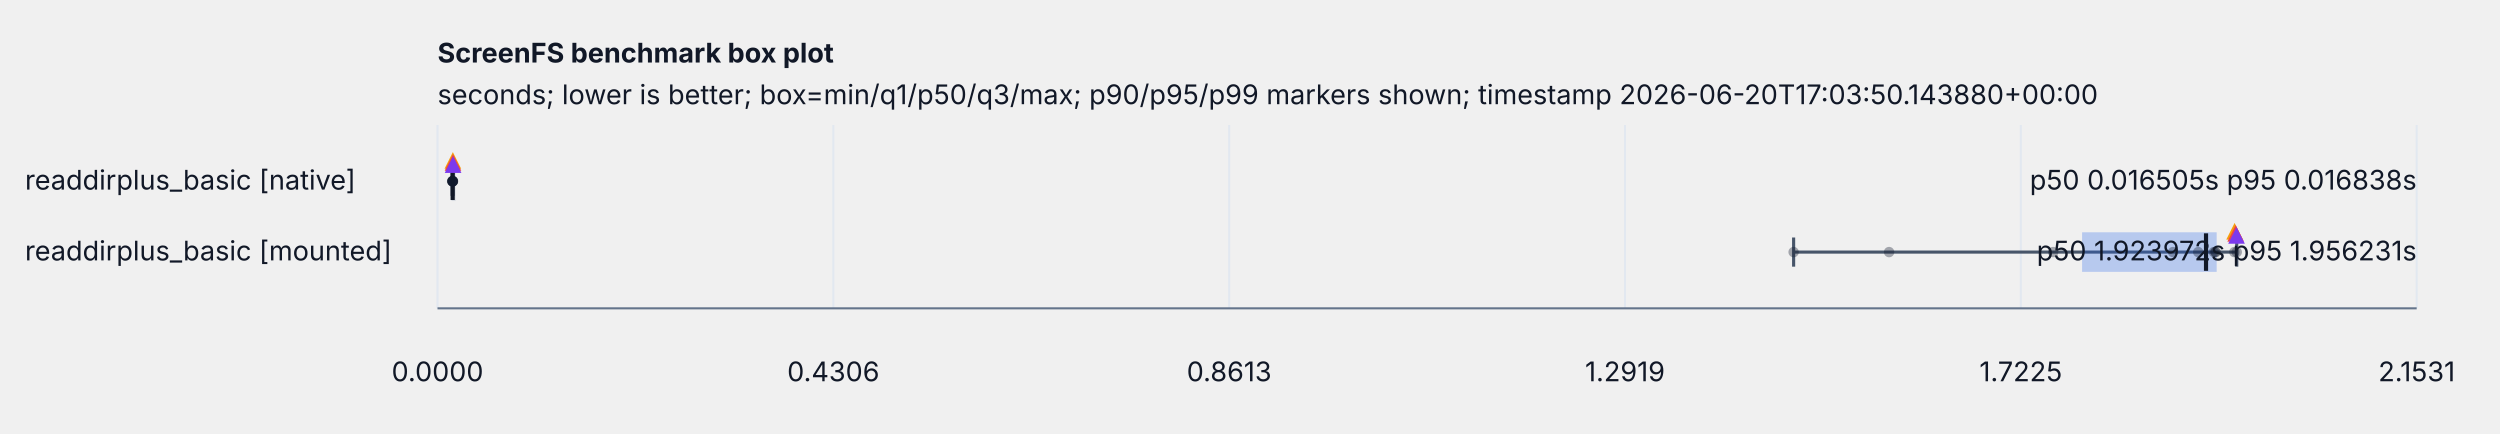
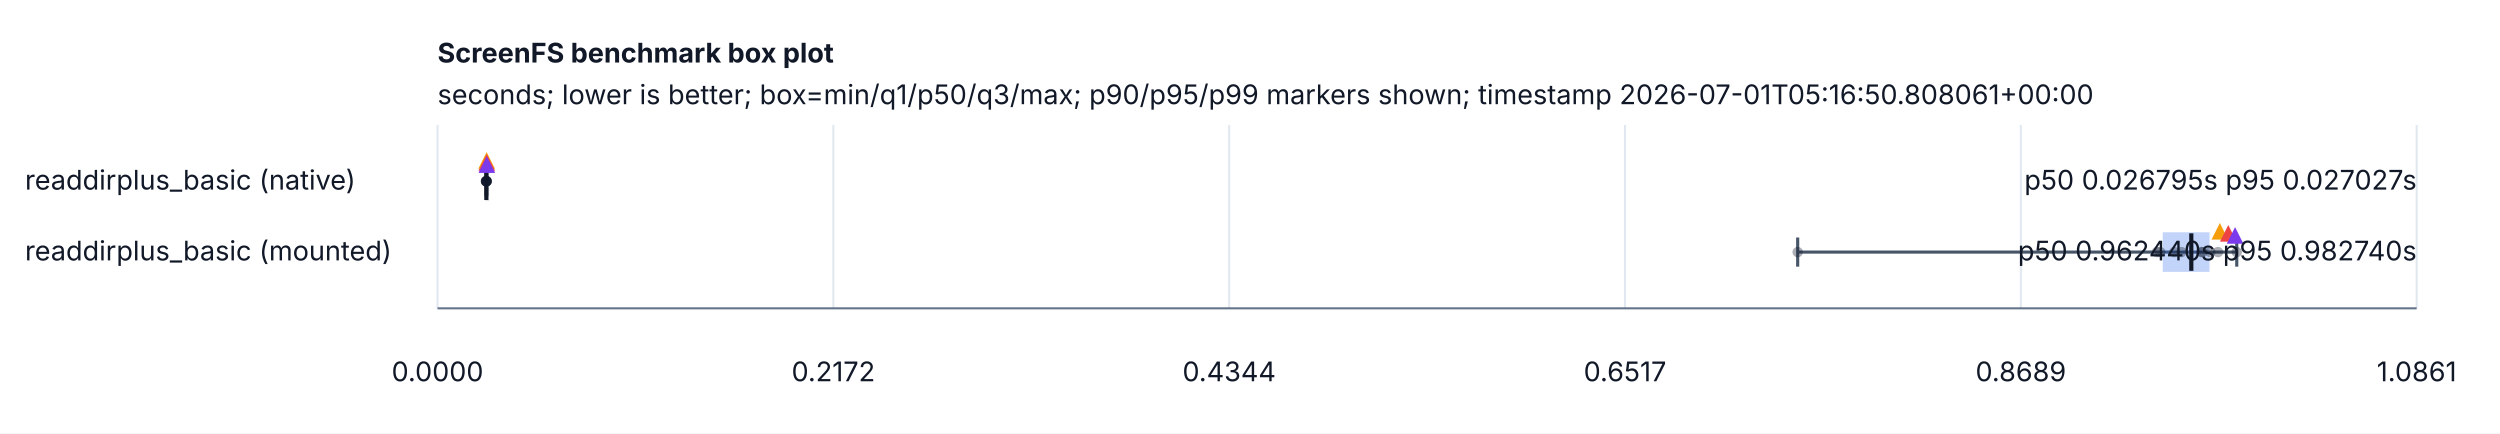
<svg xmlns="http://www.w3.org/2000/svg" width="1200" height="208" viewBox="0 0 1200 208">
+   <rect width="100%" height="100%" fill="white" />
  <style>
text{font-family:Inter,Pretendard,Arial,sans-serif;fill:#111827;font-size:13px}
.axis{stroke:#64748b;stroke-width:1}.grid{stroke:#e2e8f0;stroke-width:1}.median{stroke:#111827;stroke-width:2}.whisker{stroke:#475569;stroke-width:1.5}.sample{fill:#0f172a;opacity:.35}
</style>
  <text x="210" y="30" font-size="20" font-weight="700">ScreenFS benchmark box plot</text>
-   <text x="210" y="50">seconds; lower is better; box=min/q1/p50/q3/max; p90/p95/p99 markers shown; timestamp 2026-06-20T17:03:50.143880+00:00</text>
+   <text x="210" y="50">seconds; lower is better; box=min/q1/p50/q3/max; p90/p95/p99 markers shown; timestamp 2026-07-01T05:16:50.808061+00:00</text>
  <line class="grid" x1="210.00" y1="60" x2="210.00" y2="148" />
  <text x="210.00" y="183" text-anchor="middle">0.0000</text>
  <line class="grid" x1="400.00" y1="60" x2="400.00" y2="148" />
-   <text x="400.00" y="183" text-anchor="middle">0.4306</text>
+   <text x="400.00" y="183" text-anchor="middle">0.2172</text>
  <line class="grid" x1="590.00" y1="60" x2="590.00" y2="148" />
-   <text x="590.00" y="183" text-anchor="middle">0.8613</text>
+   <text x="590.00" y="183" text-anchor="middle">0.4344</text>
  <line class="grid" x1="780.00" y1="60" x2="780.00" y2="148" />
-   <text x="780.00" y="183" text-anchor="middle">1.2919</text>
+   <text x="780.00" y="183" text-anchor="middle">0.6517</text>
  <line class="grid" x1="970.00" y1="60" x2="970.00" y2="148" />
-   <text x="970.00" y="183" text-anchor="middle">1.7225</text>
+   <text x="970.00" y="183" text-anchor="middle">0.8689</text>
  <line class="grid" x1="1160.00" y1="60" x2="1160.00" y2="148" />
-   <text x="1160.00" y="183" text-anchor="middle">2.1531</text>
+   <text x="1160.00" y="183" text-anchor="middle">1.0861</text>
  <line class="axis" x1="210" y1="148" x2="1160" y2="148" />
-   <text x="12" y="91.00">readdirplus_basic [native]</text>
-   <line class="whisker" x1="217.02" y1="87.00" x2="217.49" y2="87.00" />
-   <line class="whisker" x1="217.02" y1="80.00" x2="217.02" y2="94.00" />
-   <line class="whisker" x1="217.49" y1="80.00" x2="217.49" y2="94.00" />
-   <rect x="217.20" y="78.00" width="1.00" height="18" fill="#94a3b8" opacity="0.28" stroke="#94a3b8" />
-   <line class="median" x1="217.28" y1="78.00" x2="217.28" y2="96.00" />
-   <circle class="sample" cx="217.49" cy="87.00" r="2.5" />
-   <circle class="sample" cx="217.18" cy="87.00" r="2.5" />
-   <circle class="sample" cx="217.35" cy="87.00" r="2.5" />
-   <circle class="sample" cx="217.27" cy="87.00" r="2.5" />
-   <circle class="sample" cx="217.36" cy="87.00" r="2.5" />
-   <circle class="sample" cx="217.18" cy="87.00" r="2.5" />
-   <circle class="sample" cx="217.02" cy="87.00" r="2.5" />
-   <circle class="sample" cx="217.29" cy="87.00" r="2.5" />
-   <circle class="sample" cx="217.28" cy="87.00" r="2.5" />
-   <circle class="sample" cx="217.30" cy="87.00" r="2.5" />
-   <polygon points="217.37,73.00 213.37,81.00 221.37,81.00" fill="#f59e0b" />
-   <polygon points="217.43,74.00 213.43,82.00 221.43,82.00" fill="#ef4444" />
-   <polygon points="217.48,75.00 213.48,83.00 221.48,83.00" fill="#7c3aed" />
-   <text x="1160" y="91.00" text-anchor="end">p50 0.016505s p95 0.016838s</text>
-   <text x="12" y="125.00">readdirplus_basic [mounted]</text>
-   <line class="whisker" x1="860.94" y1="121.00" x2="1073.64" y2="121.00" />
-   <line class="whisker" x1="860.94" y1="114.00" x2="860.94" y2="128.00" />
+   <text x="12" y="91.00">readdirplus_basic (native)</text>
+   <line class="whisker" x1="233.26" y1="87.00" x2="233.70" y2="87.00" />
+   <line class="whisker" x1="233.26" y1="80.00" x2="233.26" y2="94.00" />
+   <line class="whisker" x1="233.70" y1="80.00" x2="233.70" y2="94.00" />
+   <rect x="233.31" y="78.00" width="1.00" height="18" fill="#94a3b8" opacity="0.28" stroke="#94a3b8" />
+   <line class="median" x1="233.44" y1="78.00" x2="233.44" y2="96.00" />
+   <circle class="sample" cx="233.29" cy="87.00" r="2.5" />
+   <circle class="sample" cx="233.49" cy="87.00" r="2.5" />
+   <circle class="sample" cx="233.34" cy="87.00" r="2.5" />
+   <circle class="sample" cx="233.57" cy="87.00" r="2.5" />
+   <circle class="sample" cx="233.56" cy="87.00" r="2.5" />
+   <circle class="sample" cx="233.38" cy="87.00" r="2.5" />
+   <circle class="sample" cx="233.30" cy="87.00" r="2.5" />
+   <circle class="sample" cx="233.70" cy="87.00" r="2.5" />
+   <circle class="sample" cx="233.54" cy="87.00" r="2.5" />
+   <circle class="sample" cx="233.26" cy="87.00" r="2.5" />
+   <polygon points="233.58,73.00 229.58,81.00 237.58,81.00" fill="#f59e0b" />
+   <polygon points="233.64,74.00 229.64,82.00 237.64,82.00" fill="#ef4444" />
+   <polygon points="233.68,75.00 229.68,83.00 237.68,83.00" fill="#7c3aed" />
+   <text x="1160" y="91.00" text-anchor="end">p50 0.026795s p95 0.027027s</text>
+   <text x="12" y="125.00">readdirplus_basic (mounted)</text>
+   <line class="whisker" x1="862.89" y1="121.00" x2="1073.64" y2="121.00" />
+   <line class="whisker" x1="862.89" y1="114.00" x2="862.89" y2="128.00" />
  <line class="whisker" x1="1073.64" y1="114.00" x2="1073.64" y2="128.00" />
-   <rect x="999.90" y="112.00" width="63.60" height="18" fill="#2563eb" opacity="0.28" stroke="#2563eb" />
-   <line class="median" x1="1058.89" y1="112.00" x2="1058.89" y2="130.00" />
-   <circle class="sample" cx="985.51" cy="121.00" r="2.5" />
-   <circle class="sample" cx="1062.64" cy="121.00" r="2.5" />
-   <circle class="sample" cx="1055.14" cy="121.00" r="2.5" />
-   <circle class="sample" cx="1063.55" cy="121.00" r="2.5" />
+   <rect x="1038.60" y="112.00" width="21.46" height="18" fill="#2563eb" opacity="0.28" stroke="#2563eb" />
+   <line class="median" x1="1051.83" y1="112.00" x2="1051.83" y2="130.00" />
+   <circle class="sample" cx="862.89" cy="121.00" r="2.5" />
  <circle class="sample" cx="1073.64" cy="121.00" r="2.5" />
-   <circle class="sample" cx="1072.49" cy="121.00" r="2.5" />
-   <circle class="sample" cx="1063.34" cy="121.00" r="2.5" />
-   <circle class="sample" cx="1043.06" cy="121.00" r="2.5" />
-   <circle class="sample" cx="860.94" cy="121.00" r="2.5" />
-   <circle class="sample" cx="906.76" cy="121.00" r="2.5" />
-   <polygon points="1072.60,107.00 1068.60,115.00 1076.60,115.00" fill="#f59e0b" />
-   <polygon points="1073.12,108.00 1069.12,116.00 1077.12,116.00" fill="#ef4444" />
-   <polygon points="1073.53,109.00 1069.53,117.00 1077.53,117.00" fill="#7c3aed" />
-   <text x="1160" y="125.00" text-anchor="end">p50 1.923972s p95 1.956231s</text>
+   <circle class="sample" cx="1064.63" cy="121.00" r="2.5" />
+   <circle class="sample" cx="1060.98" cy="121.00" r="2.5" />
+   <circle class="sample" cx="1057.29" cy="121.00" r="2.5" />
+   <circle class="sample" cx="1056.56" cy="121.00" r="2.5" />
+   <circle class="sample" cx="1047.10" cy="121.00" r="2.5" />
+   <circle class="sample" cx="1036.91" cy="121.00" r="2.5" />
+   <circle class="sample" cx="1043.68" cy="121.00" r="2.5" />
+   <circle class="sample" cx="1035.27" cy="121.00" r="2.5" />
+   <polygon points="1065.53,107.00 1061.53,115.00 1069.53,115.00" fill="#f59e0b" />
+   <polygon points="1069.58,108.00 1065.58,116.00 1073.58,116.00" fill="#ef4444" />
+   <polygon points="1072.83,109.00 1068.83,117.00 1076.83,117.00" fill="#7c3aed" />
+   <text x="1160" y="125.00" text-anchor="end">p50 0.962440s p95 0.982740s</text>
</svg>
